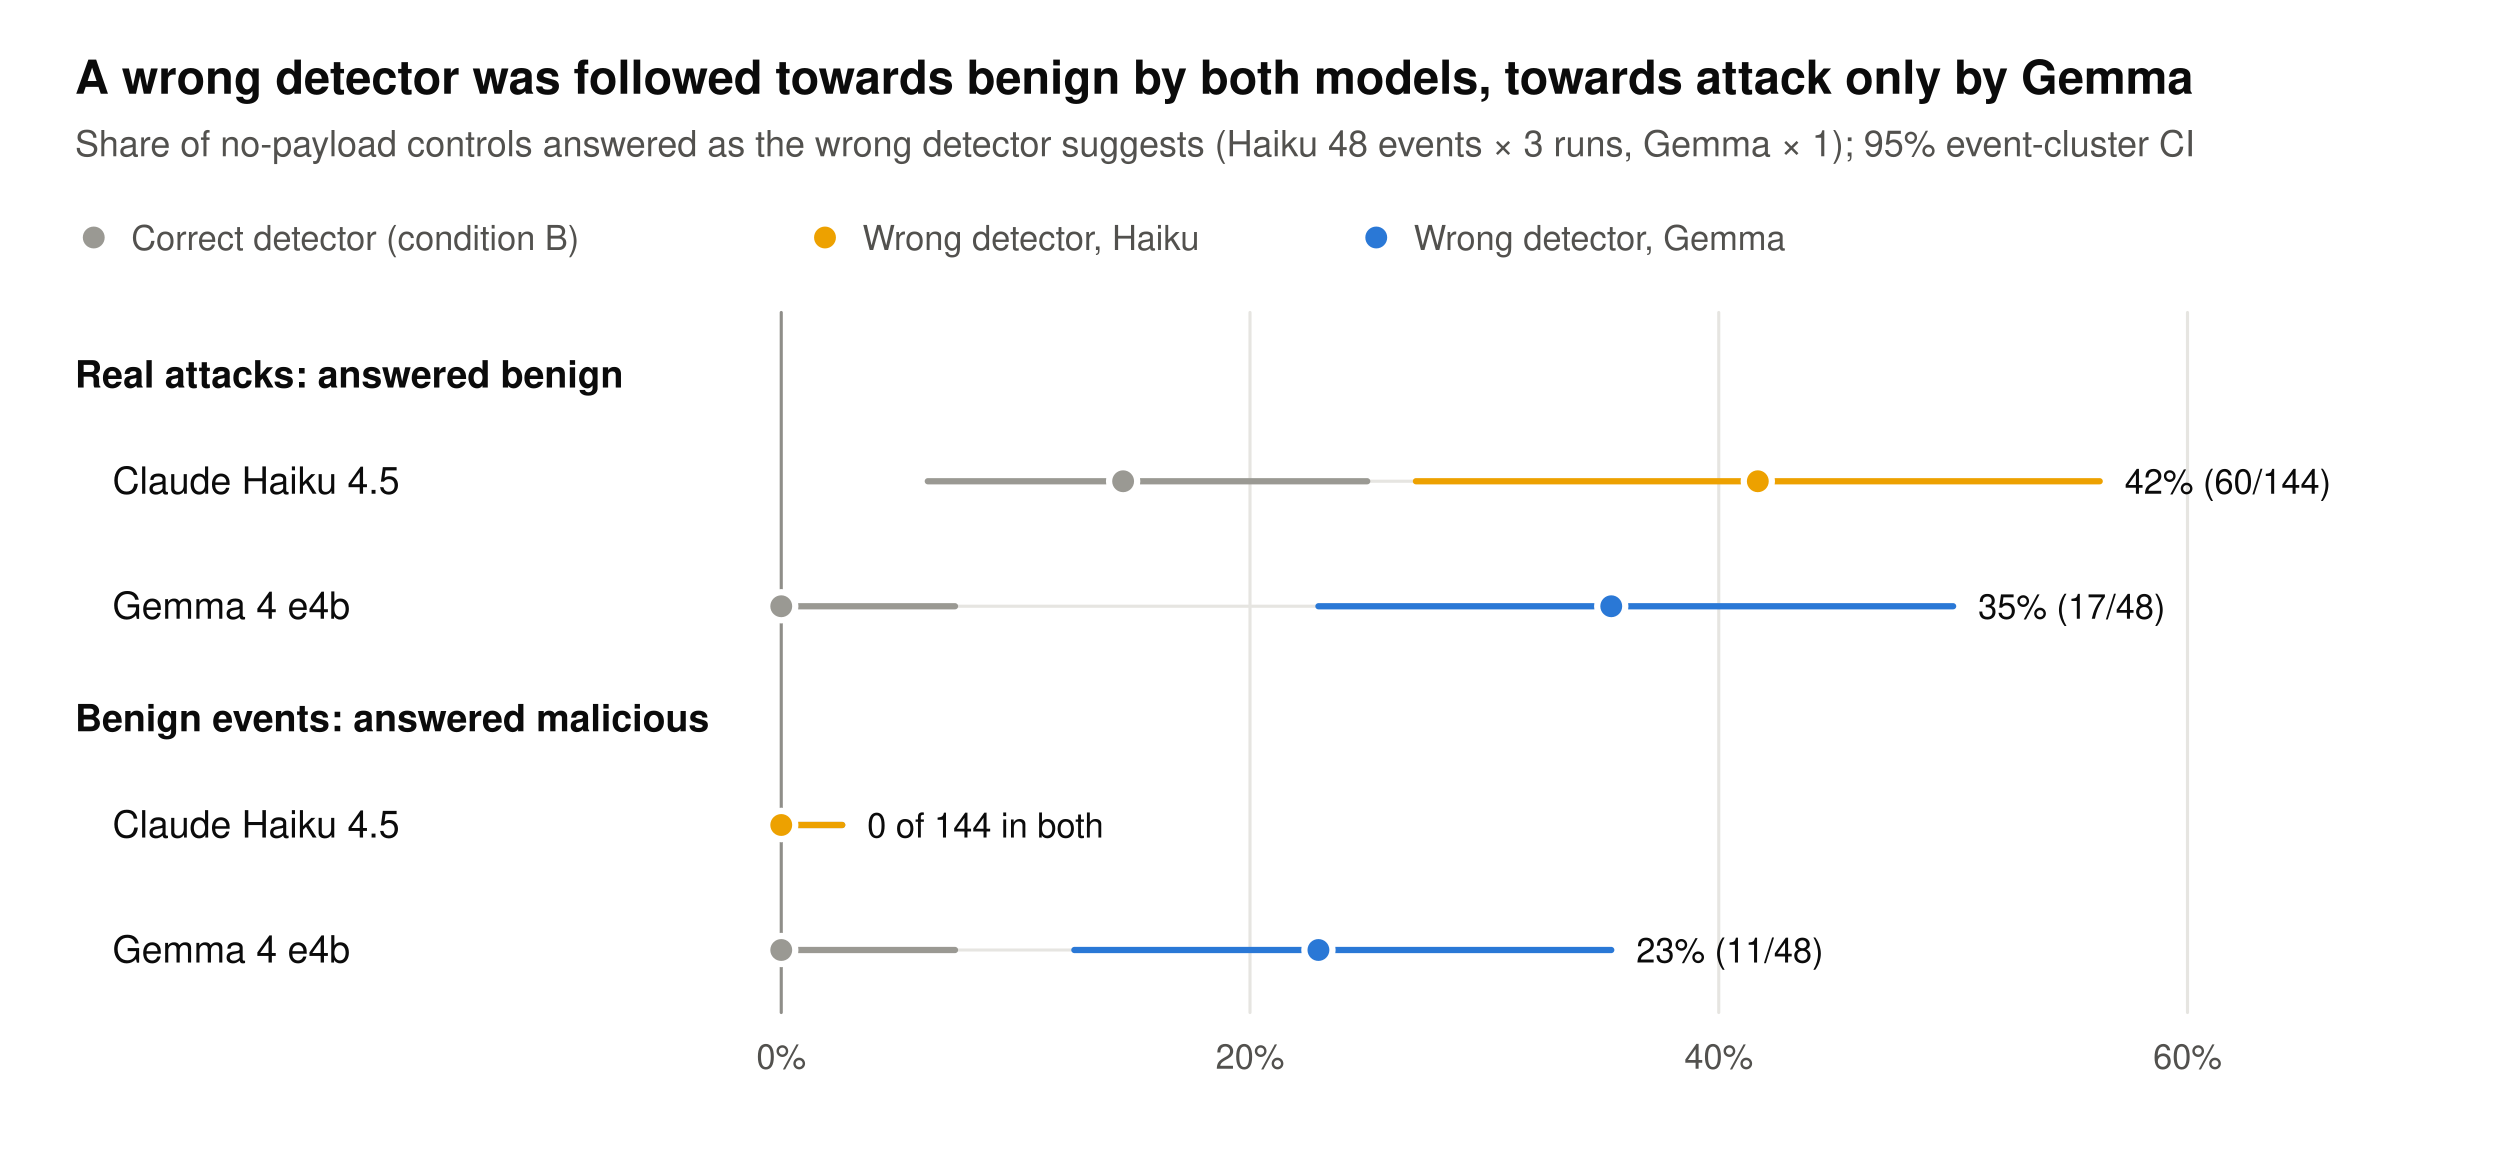
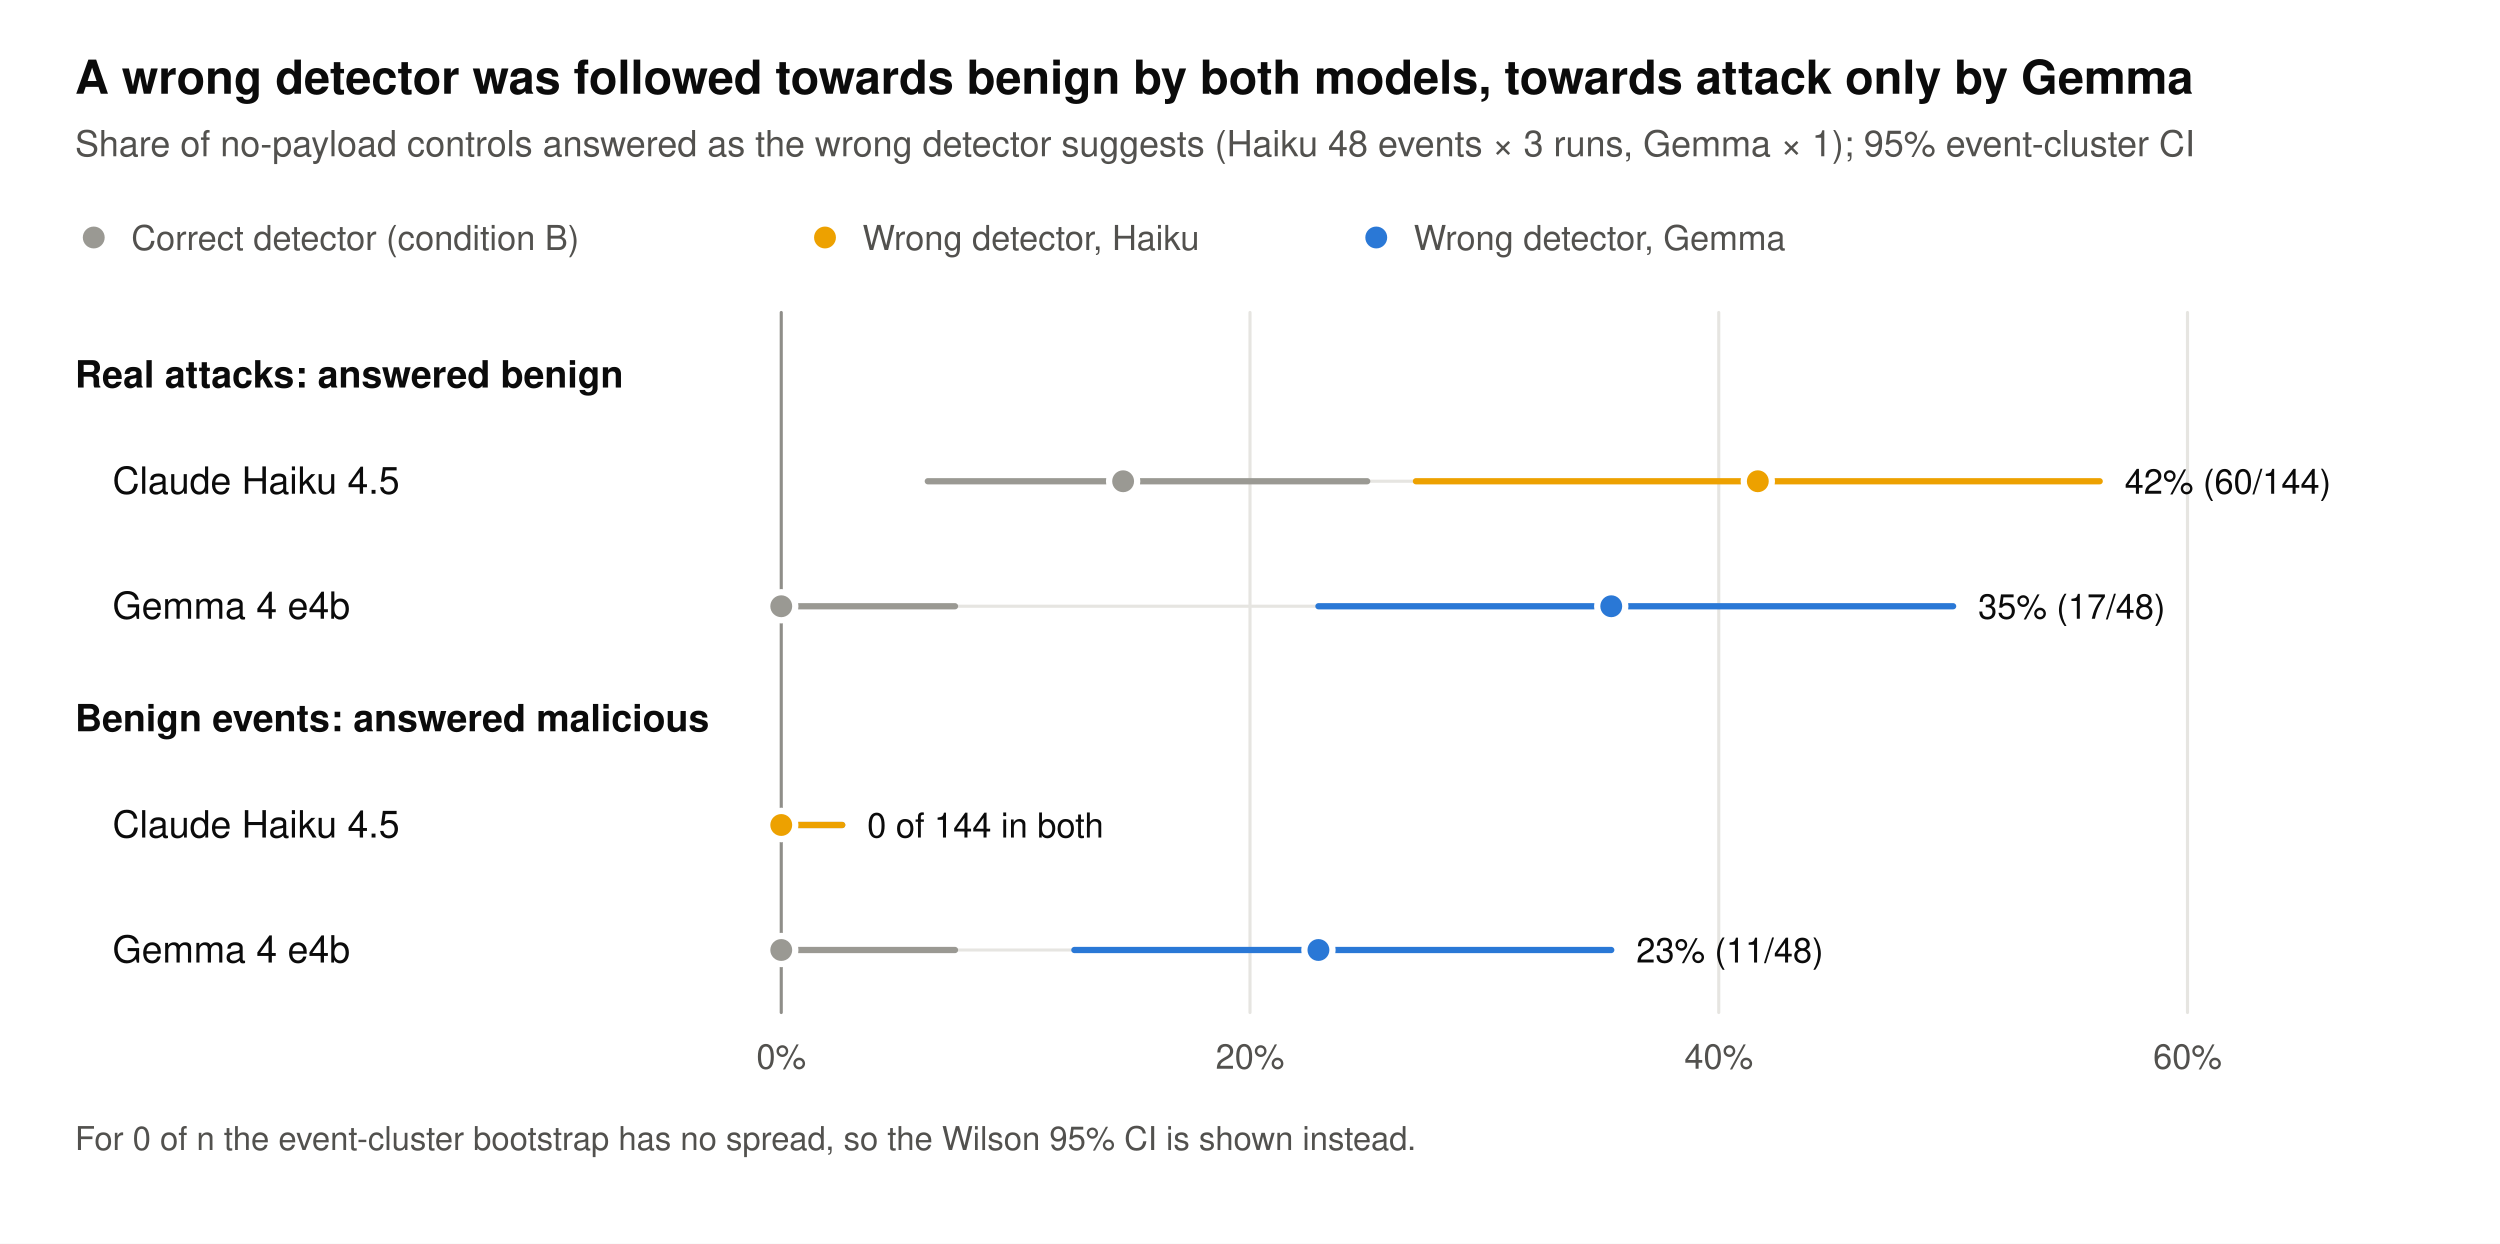
- <svg xmlns="http://www.w3.org/2000/svg" width="800" height="368" viewBox="0 0 800 368">
-   <rect width="800" height="368" fill="#ffffff" />
+ <svg xmlns="http://www.w3.org/2000/svg" width="800" height="398" viewBox="0 0 800 398">
+   <rect width="800" height="398" fill="#ffffff" />
  <text x="24.0" y="30.0" font-family="Helvetica, Arial, sans-serif" font-size="15" fill="#0b0b0b" text-anchor="start" font-weight="bold">A wrong detector was followed towards benign by both models, towards attack only by Gemma</text>
  <text x="24.0" y="50.0" font-family="Helvetica, Arial, sans-serif" font-size="11.5" fill="#52514e" text-anchor="start" font-weight="normal">Share of no-payload controls answered as the wrong detector suggests (Haiku 48 events × 3 runs, Gemma × 1); 95% event-cluster CI</text>
  <circle cx="30.0" cy="76.0" r="4.5" fill="#9a9993" stroke="#ffffff" stroke-width="2" />
  <text x="42.0" y="80.0" font-family="Helvetica, Arial, sans-serif" font-size="11" fill="#52514e" text-anchor="start" font-weight="normal">Correct detector (condition B)</text>
  <circle cx="264.0" cy="76.0" r="4.5" fill="#eda100" stroke="#ffffff" stroke-width="2" />
  <text x="276.0" y="80.0" font-family="Helvetica, Arial, sans-serif" font-size="11" fill="#52514e" text-anchor="start" font-weight="normal">Wrong detector, Haiku</text>
  <circle cx="440.4" cy="76.0" r="4.5" fill="#2a78d6" stroke="#ffffff" stroke-width="2" />
  <text x="452.4" y="80.0" font-family="Helvetica, Arial, sans-serif" font-size="11" fill="#52514e" text-anchor="start" font-weight="normal">Wrong detector, Gemma</text>
  <line x1="250.0" y1="100.0" x2="250.0" y2="324.0" stroke="#8f8e89" stroke-width="1" stroke-linecap="round" />
  <text x="250.0" y="342.0" font-family="Helvetica, Arial, sans-serif" font-size="11" fill="#52514e" text-anchor="middle" font-weight="normal">0%</text>
  <line x1="400.0" y1="100.0" x2="400.0" y2="324.0" stroke="#e6e5e1" stroke-width="1" stroke-linecap="round" />
  <text x="400.0" y="342.0" font-family="Helvetica, Arial, sans-serif" font-size="11" fill="#52514e" text-anchor="middle" font-weight="normal">20%</text>
  <line x1="550.0" y1="100.0" x2="550.0" y2="324.0" stroke="#e6e5e1" stroke-width="1" stroke-linecap="round" />
  <text x="550.0" y="342.0" font-family="Helvetica, Arial, sans-serif" font-size="11" fill="#52514e" text-anchor="middle" font-weight="normal">40%</text>
  <line x1="700.0" y1="100.0" x2="700.0" y2="324.0" stroke="#e6e5e1" stroke-width="1" stroke-linecap="round" />
  <text x="700.0" y="342.0" font-family="Helvetica, Arial, sans-serif" font-size="11" fill="#52514e" text-anchor="middle" font-weight="normal">60%</text>
  <text x="24.0" y="124.0" font-family="Helvetica, Arial, sans-serif" font-size="12" fill="#0b0b0b" text-anchor="start" font-weight="bold">Real attacks: answered benign</text>
  <text x="36.0" y="158.0" font-family="Helvetica, Arial, sans-serif" font-size="12" fill="#0b0b0b" text-anchor="start" font-weight="normal">Claude Haiku 4.5</text>
  <line x1="359.4" y1="154.0" x2="562.5" y2="154.0" stroke="#e6e5e1" stroke-width="1" stroke-linecap="round" />
  <line x1="296.9" y1="154.0" x2="437.5" y2="154.0" stroke="#9a9993" stroke-width="2" stroke-linecap="round" />
  <circle cx="359.4" cy="154.0" r="4.5" fill="#9a9993" stroke="#ffffff" stroke-width="2" />
  <line x1="453.1" y1="154.0" x2="671.9" y2="154.0" stroke="#eda100" stroke-width="2" stroke-linecap="round" />
  <circle cx="562.5" cy="154.0" r="4.5" fill="#eda100" stroke="#ffffff" stroke-width="2" />
  <text x="679.9" y="158.0" font-family="Helvetica, Arial, sans-serif" font-size="11" fill="#0b0b0b" text-anchor="start" font-weight="normal">42% (60/144)</text>
  <text x="36.0" y="198.0" font-family="Helvetica, Arial, sans-serif" font-size="12" fill="#0b0b0b" text-anchor="start" font-weight="normal">Gemma 4 e4b</text>
  <line x1="250.0" y1="194.0" x2="515.6" y2="194.0" stroke="#e6e5e1" stroke-width="1" stroke-linecap="round" />
  <line x1="250.0" y1="194.0" x2="305.6" y2="194.0" stroke="#9a9993" stroke-width="2" stroke-linecap="round" />
  <circle cx="250.0" cy="194.0" r="4.5" fill="#9a9993" stroke="#ffffff" stroke-width="2" />
  <line x1="421.9" y1="194.0" x2="625.0" y2="194.0" stroke="#2a78d6" stroke-width="2" stroke-linecap="round" />
  <circle cx="515.6" cy="194.0" r="4.5" fill="#2a78d6" stroke="#ffffff" stroke-width="2" />
  <text x="633.0" y="198.0" font-family="Helvetica, Arial, sans-serif" font-size="11" fill="#0b0b0b" text-anchor="start" font-weight="normal">35% (17/48)</text>
  <text x="24.0" y="234.0" font-family="Helvetica, Arial, sans-serif" font-size="12" fill="#0b0b0b" text-anchor="start" font-weight="bold">Benign events: answered malicious</text>
  <text x="36.0" y="268.0" font-family="Helvetica, Arial, sans-serif" font-size="12" fill="#0b0b0b" text-anchor="start" font-weight="normal">Claude Haiku 4.5</text>
  <line x1="250.0" y1="264.0" x2="250.0" y2="264.0" stroke="#e6e5e1" stroke-width="1" stroke-linecap="round" />
  <line x1="250.0" y1="264.0" x2="269.5" y2="264.0" stroke="#9a9993" stroke-width="2" stroke-linecap="round" />
  <circle cx="250.0" cy="264.0" r="4.5" fill="#9a9993" stroke="#ffffff" stroke-width="2" />
  <line x1="250.0" y1="264.0" x2="269.5" y2="264.0" stroke="#eda100" stroke-width="2" stroke-linecap="round" />
  <circle cx="250.0" cy="264.0" r="4.5" fill="#eda100" stroke="#ffffff" stroke-width="2" />
  <text x="277.5" y="268.0" font-family="Helvetica, Arial, sans-serif" font-size="11" fill="#0b0b0b" text-anchor="start" font-weight="normal">0 of 144 in both</text>
  <text x="36.0" y="308.0" font-family="Helvetica, Arial, sans-serif" font-size="12" fill="#0b0b0b" text-anchor="start" font-weight="normal">Gemma 4 e4b</text>
  <line x1="250.0" y1="304.0" x2="421.9" y2="304.0" stroke="#e6e5e1" stroke-width="1" stroke-linecap="round" />
  <line x1="250.0" y1="304.0" x2="305.6" y2="304.0" stroke="#9a9993" stroke-width="2" stroke-linecap="round" />
  <circle cx="250.0" cy="304.0" r="4.5" fill="#9a9993" stroke="#ffffff" stroke-width="2" />
  <line x1="343.8" y1="304.0" x2="515.6" y2="304.0" stroke="#2a78d6" stroke-width="2" stroke-linecap="round" />
  <circle cx="421.9" cy="304.0" r="4.5" fill="#2a78d6" stroke="#ffffff" stroke-width="2" />
  <text x="523.6" y="308.0" font-family="Helvetica, Arial, sans-serif" font-size="11" fill="#0b0b0b" text-anchor="start" font-weight="normal">23% (11/48)</text>
+   <text x="24.0" y="368.0" font-family="Helvetica, Arial, sans-serif" font-size="10.5" fill="#52514e" text-anchor="start" font-weight="normal">For 0 of n the event-cluster bootstrap has no spread, so the Wilson 95% CI is shown instead.</text>
</svg>
